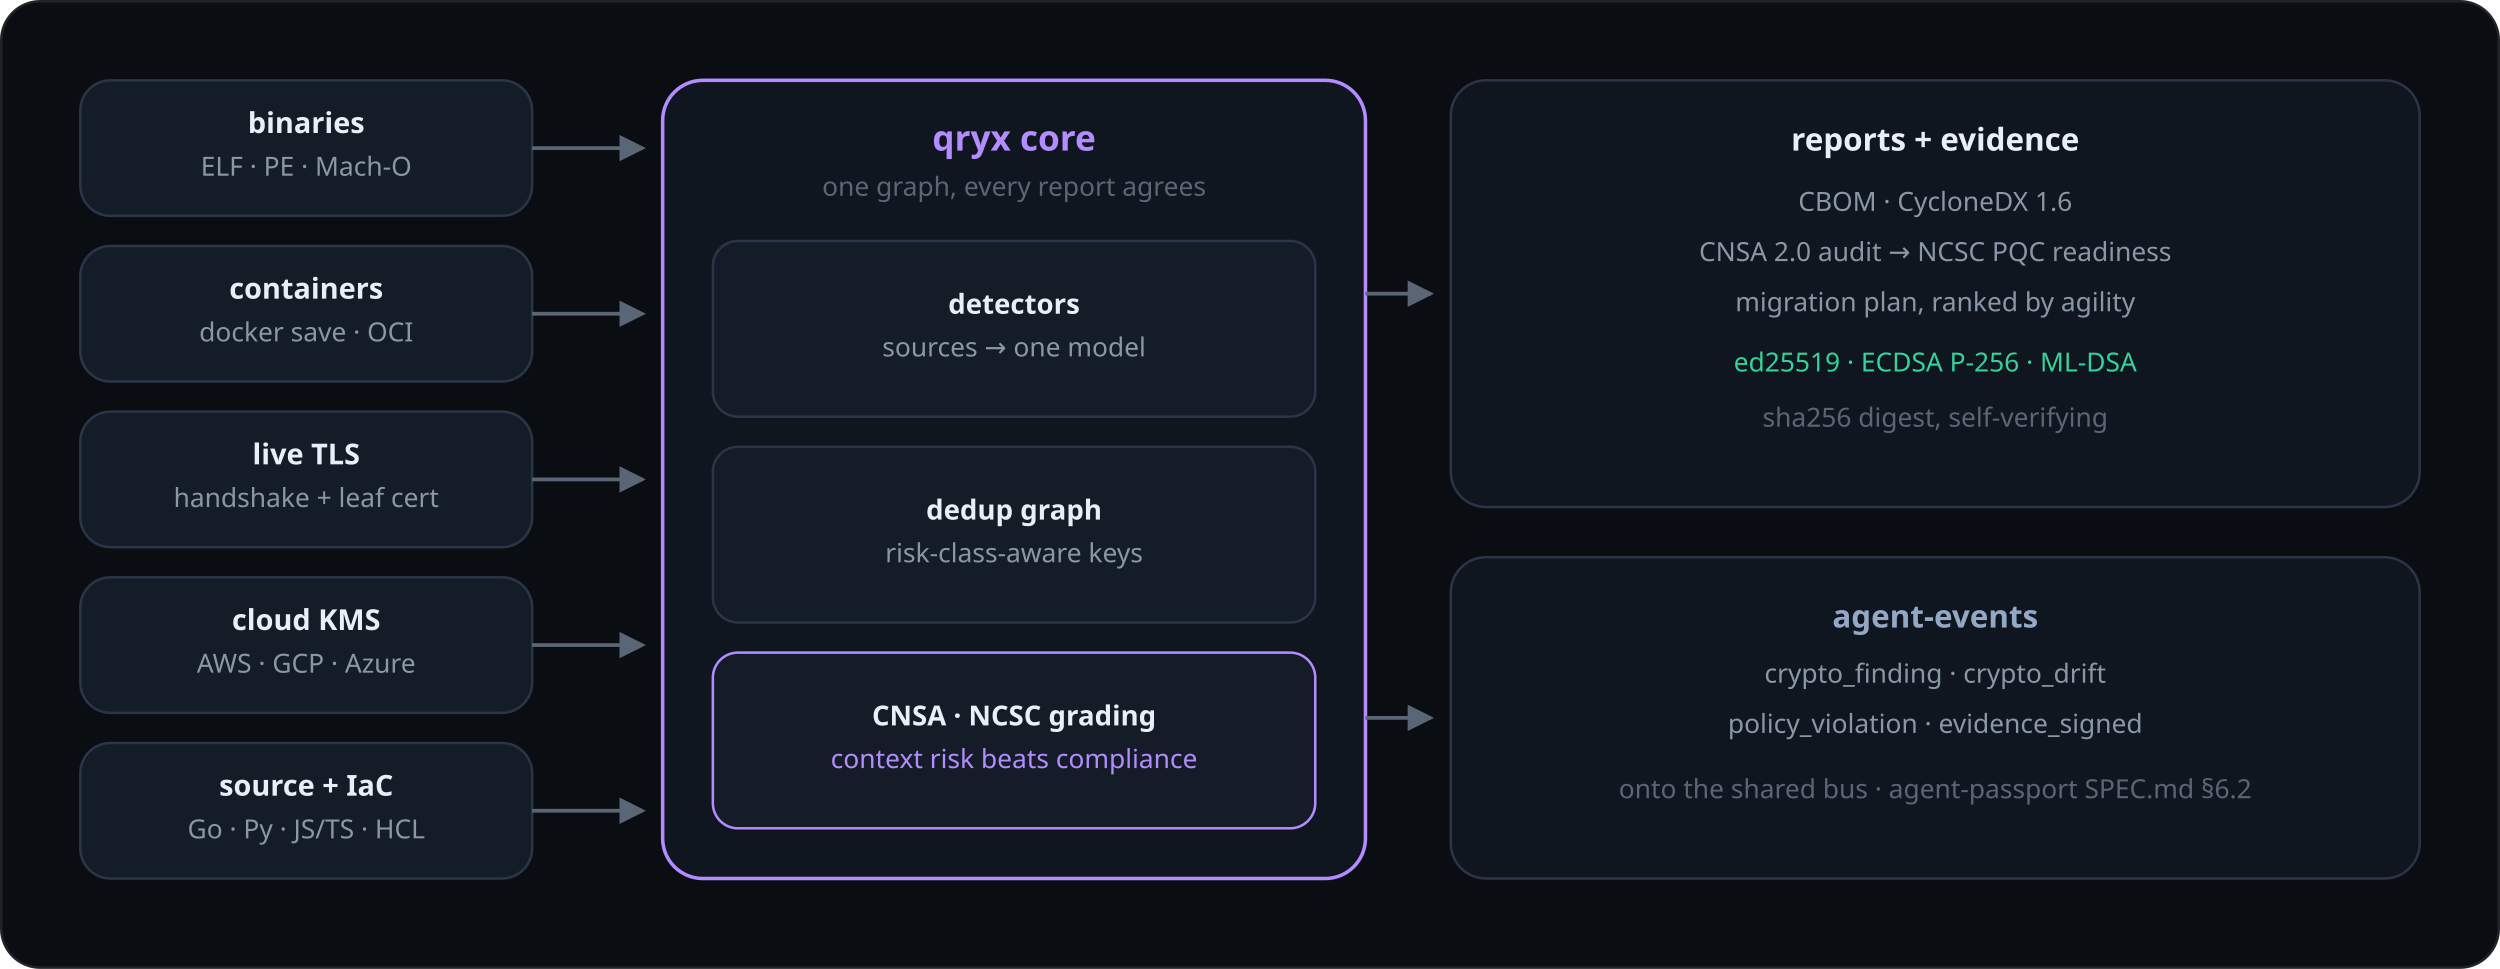
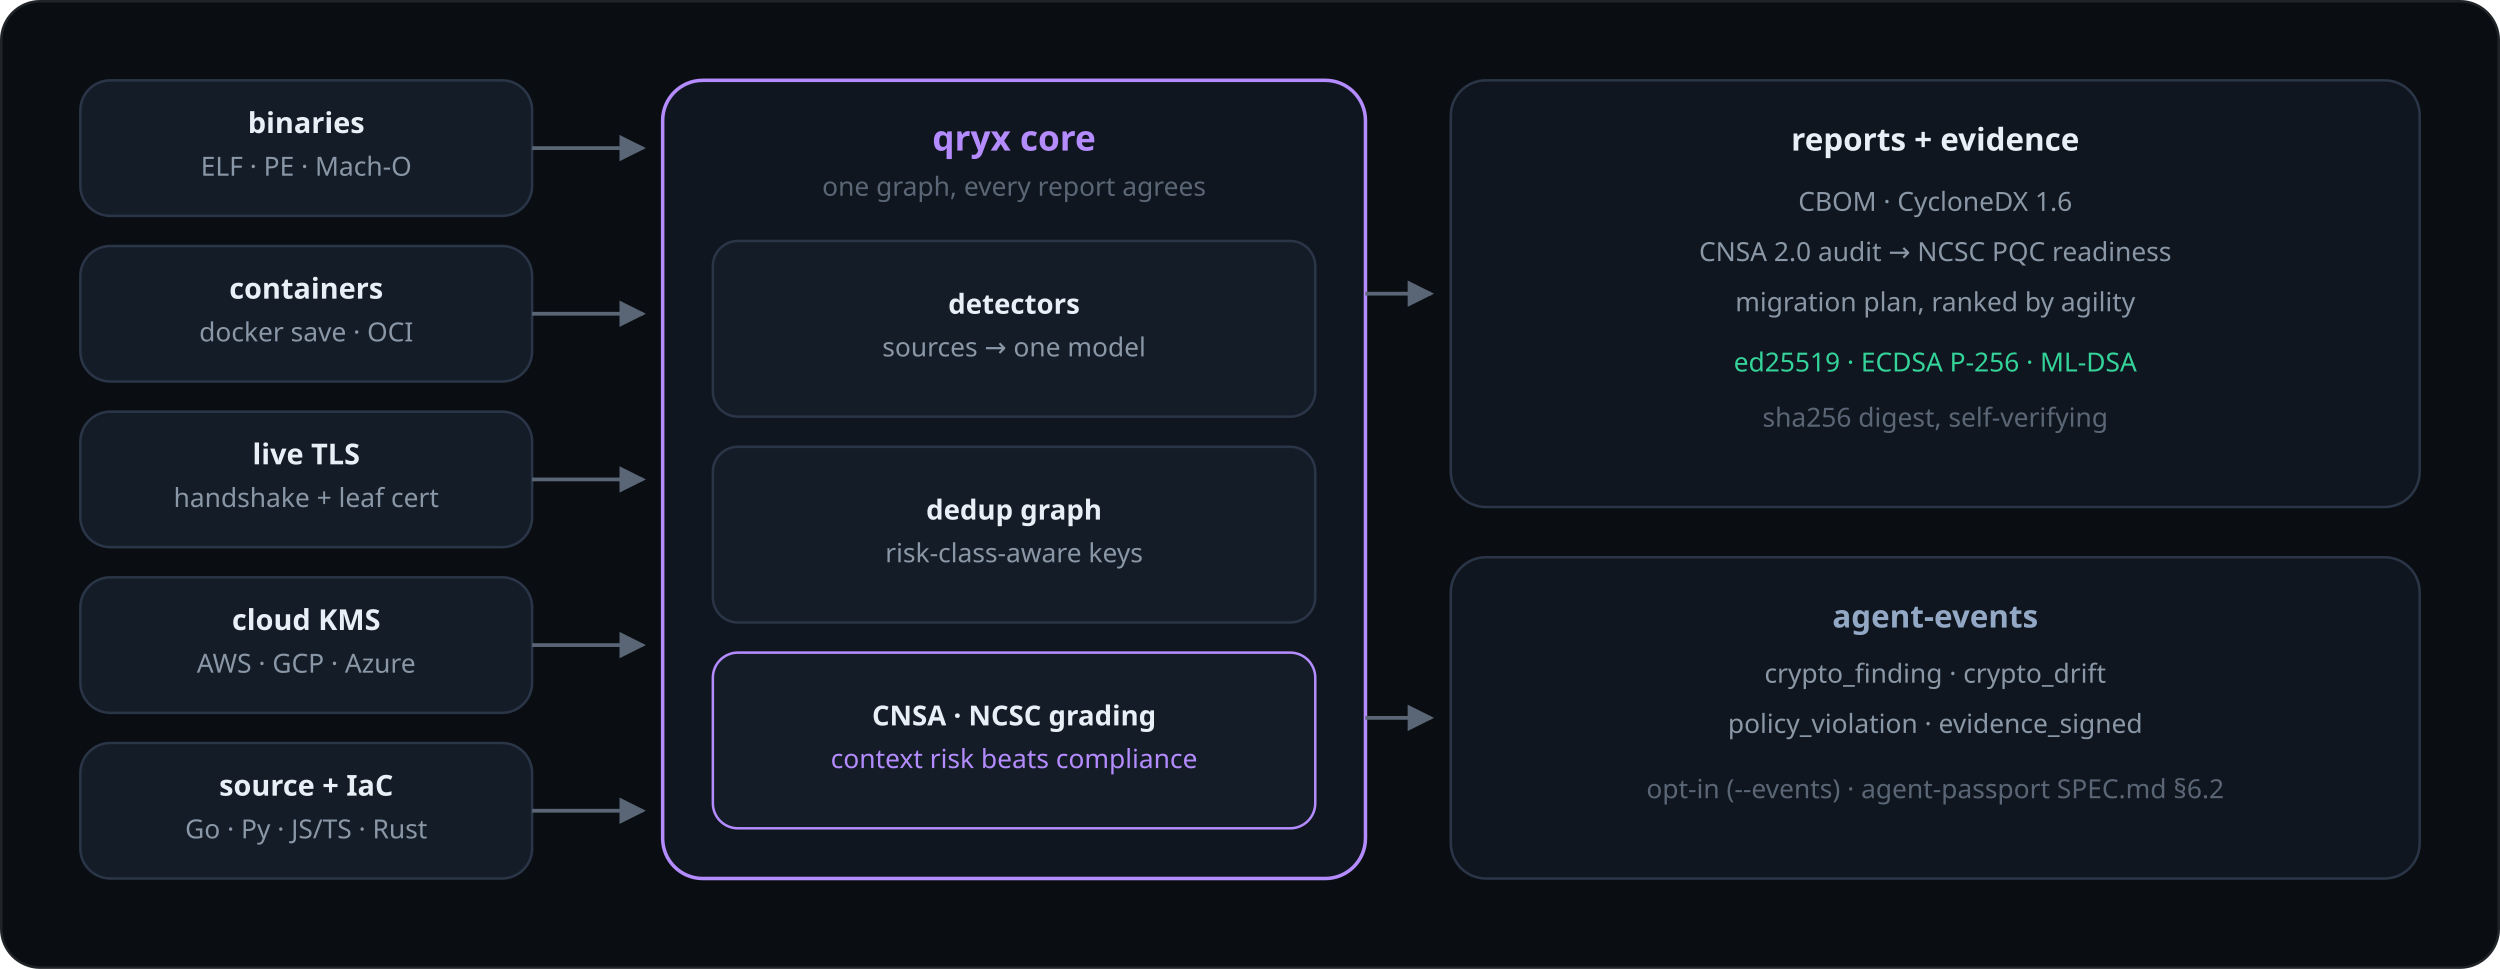
<svg xmlns="http://www.w3.org/2000/svg" viewBox="-18 -18 996 386" width="996" height="386" role="img" aria-label="Qryx: the estate is swept into a crypto inventory and scored for post-quantum risk">
  <style>@media (prefers-reduced-motion: reduce){.rd-anim{display:none}}</style>
  <rect x="-18" y="-18" width="996" height="386" rx="16" fill="#0A0E13" />
  <rect x="-17.5" y="-17.5" width="995" height="385" rx="15.5" fill="none" stroke="rgba(255,255,255,.09)" />
  <defs>
    <marker id="a3" viewBox="0 0 8 8" refX="7" refY="4" markerWidth="7" markerHeight="7" orient="auto">
      <path d="M0 0 L8 4 L0 8 z" fill="#5A6675" />
    </marker>
  </defs>
  <g font-family="ui-monospace,Menlo" text-anchor="middle">
    <rect x="14" y="14" width="180" height="54" rx="12" fill="#141C27" stroke="#2a3547" />
    <text x="104" y="35" fill="#E9EFF6" font-size="11.5" font-weight="700">binaries</text>
    <text x="104" y="52" fill="#8A97A6" font-size="10.5">ELF · PE · Mach-O</text>
    <rect x="14" y="80" width="180" height="54" rx="12" fill="#141C27" stroke="#2a3547" />
    <text x="104" y="101" fill="#E9EFF6" font-size="11.5" font-weight="700">containers</text>
    <text x="104" y="118" fill="#8A97A6" font-size="10.5">docker save · OCI</text>
    <rect x="14" y="146" width="180" height="54" rx="12" fill="#141C27" stroke="#2a3547" />
    <text x="104" y="167" fill="#E9EFF6" font-size="11.5" font-weight="700">live TLS</text>
    <text x="104" y="184" fill="#8A97A6" font-size="10.5">handshake + leaf cert</text>
    <rect x="14" y="212" width="180" height="54" rx="12" fill="#141C27" stroke="#2a3547" />
    <text x="104" y="233" fill="#E9EFF6" font-size="11.5" font-weight="700">cloud KMS</text>
    <text x="104" y="250" fill="#8A97A6" font-size="10.5">AWS · GCP · Azure</text>
    <rect x="14" y="278" width="180" height="54" rx="12" fill="#141C27" stroke="#2a3547" />
    <text x="104" y="299" fill="#E9EFF6" font-size="11.5" font-weight="700">source + IaC</text>
-     <text x="104" y="316" fill="#8A97A6" font-size="10.5">Go · Py · JS/TS · HCL</text>
+     <text x="104" y="316" fill="#8A97A6" font-size="10.5">Go · Py · JS/TS · Rust</text>
    <rect x="246" y="14" width="280" height="318" rx="16" fill="#10161F" stroke="#B48CFF" stroke-width="1.4" />
    <rect x="246" y="14" width="280" height="318" rx="16" fill="none" stroke="#0A0E13" stroke-width="1.6" class="rd-anim" opacity="0">
      <animate attributeName="opacity" values="0;.55;0" dur="3.4s" repeatCount="indefinite" />
    </rect>
    <text x="386" y="42" fill="#B48CFF" font-size="14" font-weight="700">qryx core</text>
    <text x="386" y="60" fill="#5A6675" font-size="10.5">one graph, every report agrees</text>
    <rect x="266" y="78" width="240" height="70" rx="10" fill="#141C27" stroke="#2a3547" />
    <text x="386" y="107" fill="#E9EFF6" font-size="11" font-weight="700">detectors</text>
    <text x="386" y="124" fill="#8A97A6" font-size="10.5">sources → one model</text>
    <rect x="266" y="160" width="240" height="70" rx="10" fill="#141C27" stroke="#2a3547" />
    <text x="386" y="189" fill="#E9EFF6" font-size="11" font-weight="700">dedup graph</text>
    <text x="386" y="206" fill="#8A97A6" font-size="10.5">risk-class-aware keys</text>
    <rect x="266" y="242" width="240" height="70" rx="10" fill="#141C27" stroke="#B48CFF" />
    <text x="386" y="271" fill="#E9EFF6" font-size="11" font-weight="700">CNSA · NCSC grading</text>
    <text x="386" y="288" fill="#B48CFF" font-size="10.5">context risk beats compliance</text>
    <rect x="560" y="14" width="386" height="170" rx="14" fill="#10161F" stroke="#2a3547" />
    <text x="753" y="42" fill="#E9EFF6" font-size="12.5" font-weight="700">reports + evidence</text>
    <text x="753" y="66" fill="#8A97A6" font-size="10.5">CBOM · CycloneDX 1.6</text>
    <text x="753" y="86" fill="#8A97A6" font-size="10.5">CNSA 2.0 audit → NCSC PQC readiness</text>
    <text x="753" y="106" fill="#8A97A6" font-size="10.5">migration plan, ranked by agility</text>
    <text x="753" y="130" fill="#34D399" font-size="10.5">ed25519 · ECDSA P-256 · ML-DSA</text>
    <text x="753" y="152" fill="#5A6675" font-size="10.5">sha256 digest, self-verifying</text>
    <rect x="560" y="204" width="386" height="128" rx="14" fill="#10161F" stroke="#2a3547" />
    <text x="753" y="232" fill="#93A8C4" font-size="12.5" font-weight="700">agent-events</text>
    <text x="753" y="254" fill="#8A97A6" font-size="10.5">crypto_finding · crypto_drift</text>
    <text x="753" y="274" fill="#8A97A6" font-size="10.5">policy_violation · evidence_signed</text>
-     <text x="753" y="300" fill="#5A6675" font-size="10.5">onto the shared bus · agent-passport SPEC.md §6.2</text>
+     <text x="753" y="300" fill="#5A6675" font-size="10.5">opt-in (--events) · agent-passport SPEC.md §6.2</text>
  </g>
  <g stroke="#5A6675" stroke-width="1.5" class="flow">
    <line x1="194" y1="41" x2="238" y2="41" marker-end="url(#a3)" />
    <line x1="194" y1="107" x2="238" y2="107" marker-end="url(#a3)" />
    <line x1="194" y1="173" x2="238" y2="173" marker-end="url(#a3)" />
    <line x1="194" y1="239" x2="238" y2="239" marker-end="url(#a3)" />
    <line x1="194" y1="305" x2="238" y2="305" marker-end="url(#a3)" />
    <line x1="526" y1="99" x2="552" y2="99" marker-end="url(#a3)" />
    <line x1="526" y1="268" x2="552" y2="268" marker-end="url(#a3)" />
  </g>
  <g fill="none" class="rd-anim">
    <line x1="194" y1="41" x2="238" y2="41" pathLength="100" stroke="#B48CFF" stroke-width="2.6" stroke-linecap="round" stroke-dasharray="7 100" stroke-dashoffset="7">
      <animate attributeName="stroke-dashoffset" from="7" to="-100" dur="2.4s" begin="-0.00s" repeatCount="indefinite" />
    </line>
    <line x1="194" y1="107" x2="238" y2="107" pathLength="100" stroke="#B48CFF" stroke-width="2.6" stroke-linecap="round" stroke-dasharray="7 100" stroke-dashoffset="7">
      <animate attributeName="stroke-dashoffset" from="7" to="-100" dur="2.4s" begin="-0.37s" repeatCount="indefinite" />
    </line>
    <line x1="194" y1="173" x2="238" y2="173" pathLength="100" stroke="#B48CFF" stroke-width="2.6" stroke-linecap="round" stroke-dasharray="7 100" stroke-dashoffset="7">
      <animate attributeName="stroke-dashoffset" from="7" to="-100" dur="2.4s" begin="-0.74s" repeatCount="indefinite" />
    </line>
    <line x1="194" y1="239" x2="238" y2="239" pathLength="100" stroke="#B48CFF" stroke-width="2.6" stroke-linecap="round" stroke-dasharray="7 100" stroke-dashoffset="7">
      <animate attributeName="stroke-dashoffset" from="7" to="-100" dur="2.4s" begin="-1.11s" repeatCount="indefinite" />
    </line>
    <line x1="194" y1="305" x2="238" y2="305" pathLength="100" stroke="#B48CFF" stroke-width="2.6" stroke-linecap="round" stroke-dasharray="7 100" stroke-dashoffset="7">
      <animate attributeName="stroke-dashoffset" from="7" to="-100" dur="2.4s" begin="-1.48s" repeatCount="indefinite" />
    </line>
    <line x1="526" y1="99" x2="552" y2="99" pathLength="100" stroke="#B48CFF" stroke-width="2.6" stroke-linecap="round" stroke-dasharray="7 100" stroke-dashoffset="7">
      <animate attributeName="stroke-dashoffset" from="7" to="-100" dur="2.4s" begin="-1.85s" repeatCount="indefinite" />
    </line>
    <line x1="526" y1="268" x2="552" y2="268" pathLength="100" stroke="#B48CFF" stroke-width="2.6" stroke-linecap="round" stroke-dasharray="7 100" stroke-dashoffset="7">
      <animate attributeName="stroke-dashoffset" from="7" to="-100" dur="2.4s" begin="-2.22s" repeatCount="indefinite" />
    </line>
  </g>
</svg>
